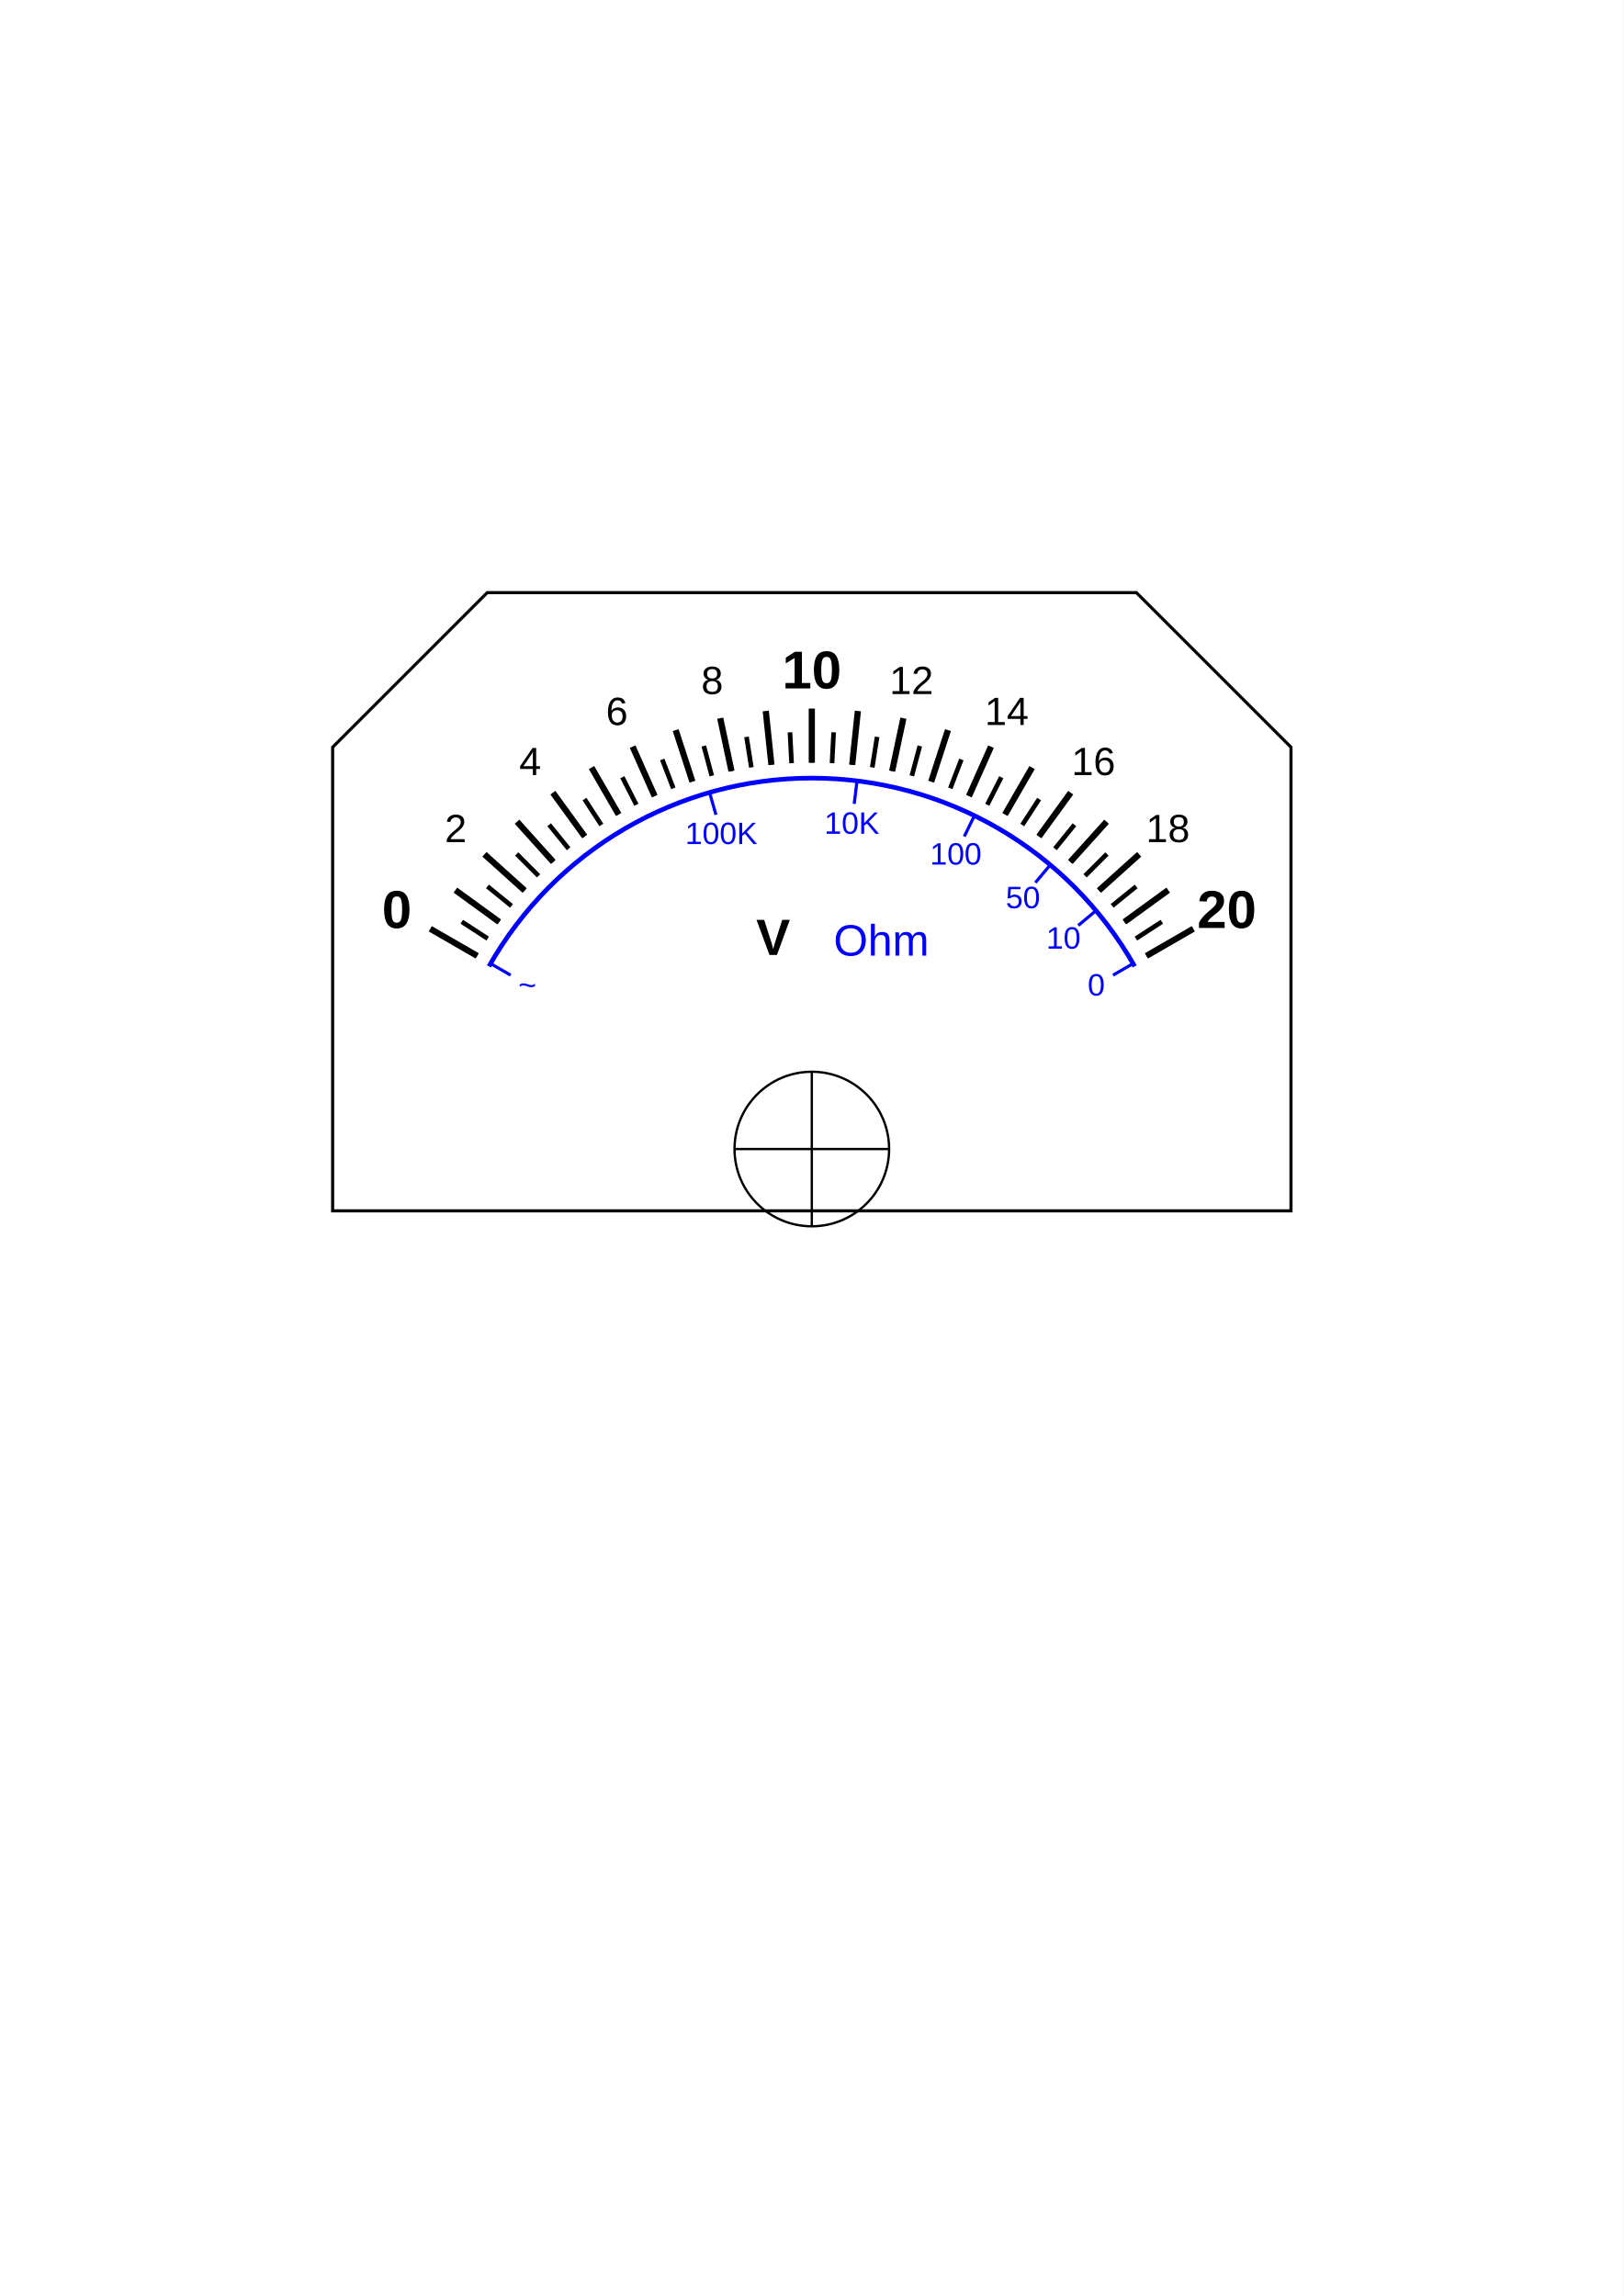
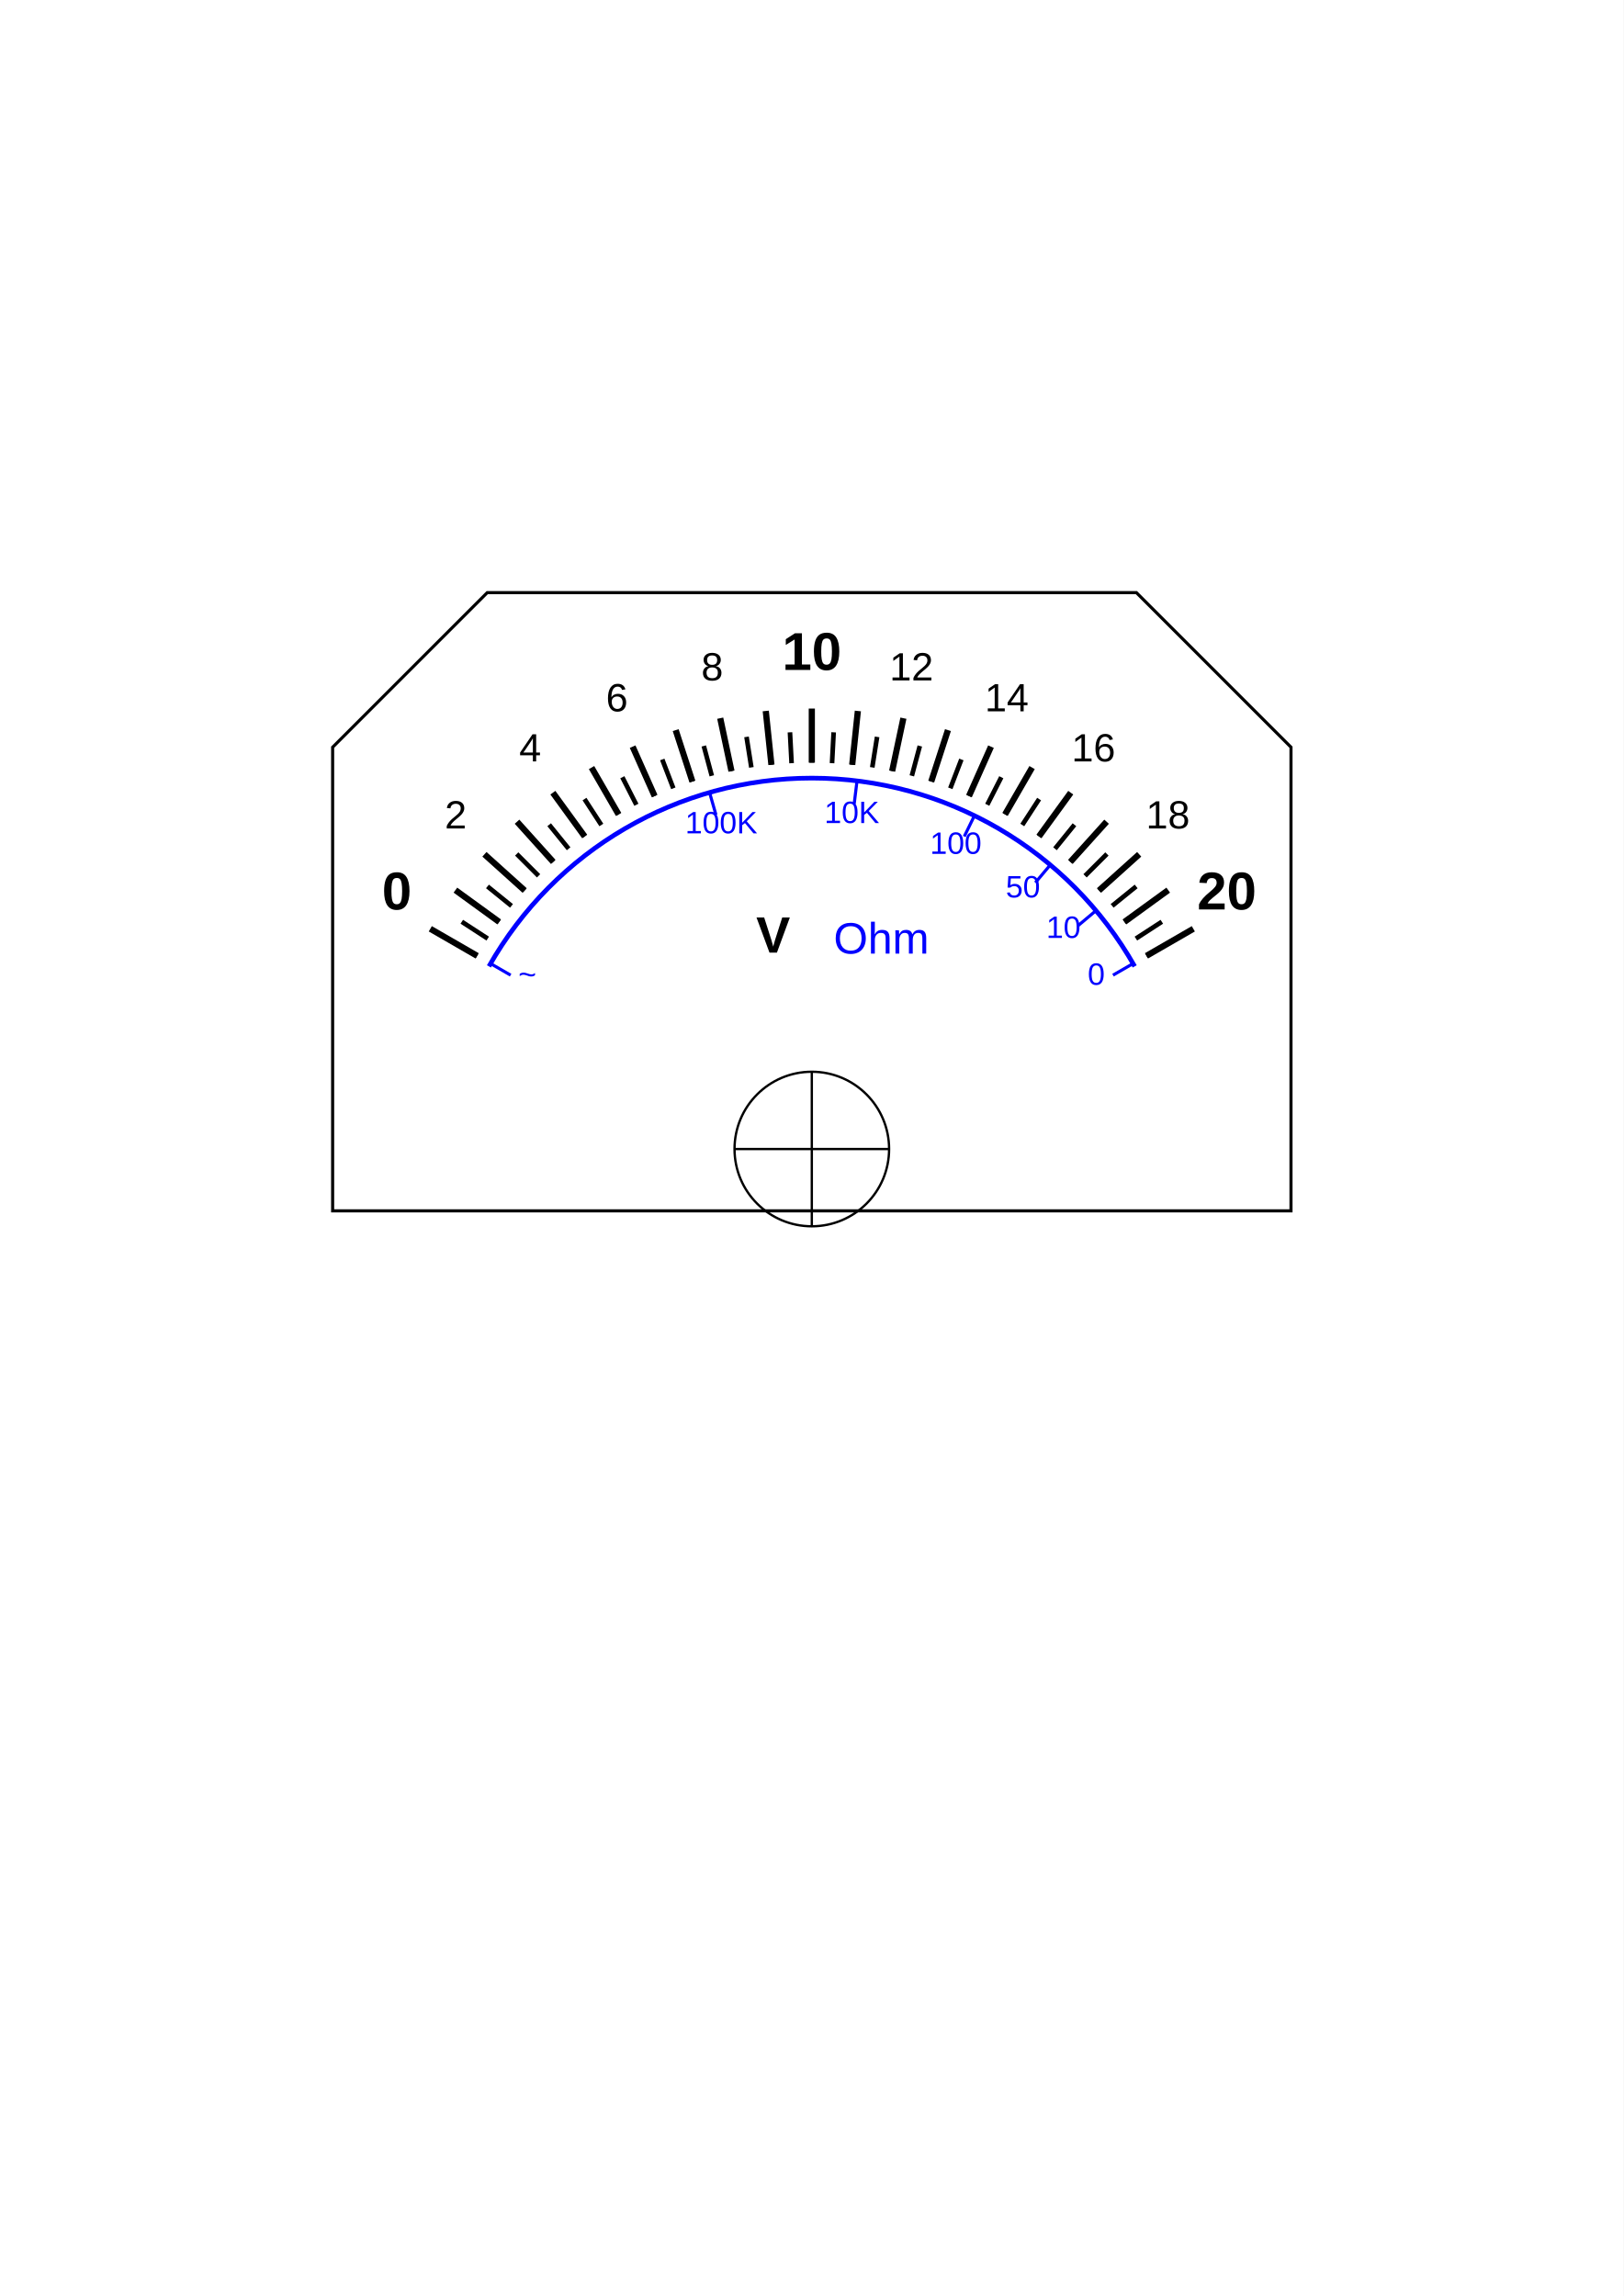
<svg xmlns="http://www.w3.org/2000/svg" width="794" height="1123" data-generator-name="Scale Master" data-generator-version="0.3.25" data-image-orientation="portrait" data-image-size="A4">
  <g id="scale_meta">
  </g>
  <rect fill="#ffffff" height="100%" width="100%" id="background" />
  <g transform="translate(397,562)" fill="none" id="scale_wrapper">
    <g data-length="26.4567" data-r="188.9764" data-angle="120" title="volt 1" stroke="#000000" stroke-width="3.024" class="div">
      <line data-keep-angle="" transform="rotate(-60) " y2="-215.433" x2="0" y1="-188.976" x1="0" />
      <line data-keep-angle="" transform="rotate(-54) " y2="-215.433" x2="0" y1="-188.976" x1="0" />
      <line data-keep-angle="" transform="rotate(-48) " y2="-215.433" x2="0" y1="-188.976" x1="0" />
      <line data-keep-angle="" transform="rotate(-42) " y2="-215.433" x2="0" y1="-188.976" x1="0" />
      <line data-keep-angle="" transform="rotate(-36) " y2="-215.433" x2="0" y1="-188.976" x1="0" />
      <line data-keep-angle="" transform="rotate(-30) " y2="-215.433" x2="0" y1="-188.976" x1="0" />
      <line data-keep-angle="" transform="rotate(-24) " y2="-215.433" x2="0" y1="-188.976" x1="0" />
      <line data-keep-angle="" transform="rotate(-18) " y2="-215.433" x2="0" y1="-188.976" x1="0" />
      <line data-keep-angle="" transform="rotate(-12) " y2="-215.433" x2="0" y1="-188.976" x1="0" />
      <line data-keep-angle="" transform="rotate(-6) " y2="-215.433" x2="0" y1="-188.976" x1="0" />
      <line data-keep-angle="" transform="rotate(0) " y2="-215.433" x2="0" y1="-188.976" x1="0" />
      <line data-keep-angle="" transform="rotate(6) " y2="-215.433" x2="0" y1="-188.976" x1="0" />
      <line data-keep-angle="" transform="rotate(12) " y2="-215.433" x2="0" y1="-188.976" x1="0" />
      <line data-keep-angle="" transform="rotate(18) " y2="-215.433" x2="0" y1="-188.976" x1="0" />
      <line data-keep-angle="" transform="rotate(24) " y2="-215.433" x2="0" y1="-188.976" x1="0" />
      <line data-keep-angle="" transform="rotate(30) " y2="-215.433" x2="0" y1="-188.976" x1="0" />
      <line data-keep-angle="" transform="rotate(36) " y2="-215.433" x2="0" y1="-188.976" x1="0" />
      <line data-keep-angle="" transform="rotate(42) " y2="-215.433" x2="0" y1="-188.976" x1="0" />
      <line data-keep-angle="" transform="rotate(48) " y2="-215.433" x2="0" y1="-188.976" x1="0" />
      <line data-keep-angle="" transform="rotate(54) " y2="-215.433" x2="0" y1="-188.976" x1="0" />
      <line data-keep-angle="" transform="rotate(60) " y2="-215.433" x2="0" y1="-188.976" x1="0" />
    </g>
    <g data-length="15.1181" data-r="188.9764" data-angle="120" title="volt 2" stroke="#000000" stroke-width="2.268" class="div">
      <line data-keep-angle="" transform="rotate(-60) " y2="-204.095" x2="0" y1="-188.976" x1="0" />
      <line data-keep-angle="" transform="rotate(-57) " y2="-204.095" x2="0" y1="-188.976" x1="0" />
      <line data-keep-angle="" transform="rotate(-54) " y2="-204.095" x2="0" y1="-188.976" x1="0" />
      <line data-keep-angle="" transform="rotate(-51) " y2="-204.095" x2="0" y1="-188.976" x1="0" />
      <line data-keep-angle="" transform="rotate(-48) " y2="-204.095" x2="0" y1="-188.976" x1="0" />
      <line data-keep-angle="" transform="rotate(-45) " y2="-204.095" x2="0" y1="-188.976" x1="0" />
      <line data-keep-angle="" transform="rotate(-42) " y2="-204.095" x2="0" y1="-188.976" x1="0" />
      <line data-keep-angle="" transform="rotate(-39) " y2="-204.095" x2="0" y1="-188.976" x1="0" />
      <line data-keep-angle="" transform="rotate(-36) " y2="-204.095" x2="0" y1="-188.976" x1="0" />
      <line data-keep-angle="" transform="rotate(-33) " y2="-204.095" x2="0" y1="-188.976" x1="0" />
      <line data-keep-angle="" transform="rotate(-30) " y2="-204.095" x2="0" y1="-188.976" x1="0" />
      <line data-keep-angle="" transform="rotate(-27) " y2="-204.095" x2="0" y1="-188.976" x1="0" />
      <line data-keep-angle="" transform="rotate(-24) " y2="-204.095" x2="0" y1="-188.976" x1="0" />
      <line data-keep-angle="" transform="rotate(-21) " y2="-204.095" x2="0" y1="-188.976" x1="0" />
      <line data-keep-angle="" transform="rotate(-18) " y2="-204.095" x2="0" y1="-188.976" x1="0" />
      <line data-keep-angle="" transform="rotate(-15) " y2="-204.095" x2="0" y1="-188.976" x1="0" />
      <line data-keep-angle="" transform="rotate(-12) " y2="-204.095" x2="0" y1="-188.976" x1="0" />
      <line data-keep-angle="" transform="rotate(-9) " y2="-204.095" x2="0" y1="-188.976" x1="0" />
      <line data-keep-angle="" transform="rotate(-6) " y2="-204.095" x2="0" y1="-188.976" x1="0" />
      <line data-keep-angle="" transform="rotate(-3) " y2="-204.095" x2="0" y1="-188.976" x1="0" />
      <line data-keep-angle="" transform="rotate(0) " y2="-204.095" x2="0" y1="-188.976" x1="0" />
      <line data-keep-angle="" transform="rotate(3) " y2="-204.095" x2="0" y1="-188.976" x1="0" />
      <line data-keep-angle="" transform="rotate(6) " y2="-204.095" x2="0" y1="-188.976" x1="0" />
      <line data-keep-angle="" transform="rotate(9) " y2="-204.095" x2="0" y1="-188.976" x1="0" />
      <line data-keep-angle="" transform="rotate(12) " y2="-204.095" x2="0" y1="-188.976" x1="0" />
      <line data-keep-angle="" transform="rotate(15) " y2="-204.095" x2="0" y1="-188.976" x1="0" />
      <line data-keep-angle="" transform="rotate(18) " y2="-204.095" x2="0" y1="-188.976" x1="0" />
      <line data-keep-angle="" transform="rotate(21) " y2="-204.095" x2="0" y1="-188.976" x1="0" />
      <line data-keep-angle="" transform="rotate(24) " y2="-204.095" x2="0" y1="-188.976" x1="0" />
      <line data-keep-angle="" transform="rotate(27) " y2="-204.095" x2="0" y1="-188.976" x1="0" />
      <line data-keep-angle="" transform="rotate(30) " y2="-204.095" x2="0" y1="-188.976" x1="0" />
      <line data-keep-angle="" transform="rotate(33) " y2="-204.095" x2="0" y1="-188.976" x1="0" />
      <line data-keep-angle="" transform="rotate(36) " y2="-204.095" x2="0" y1="-188.976" x1="0" />
      <line data-keep-angle="" transform="rotate(39) " y2="-204.095" x2="0" y1="-188.976" x1="0" />
      <line data-keep-angle="" transform="rotate(42) " y2="-204.095" x2="0" y1="-188.976" x1="0" />
      <line data-keep-angle="" transform="rotate(45) " y2="-204.095" x2="0" y1="-188.976" x1="0" />
      <line data-keep-angle="" transform="rotate(48) " y2="-204.095" x2="0" y1="-188.976" x1="0" />
      <line data-keep-angle="" transform="rotate(51) " y2="-204.095" x2="0" y1="-188.976" x1="0" />
      <line data-keep-angle="" transform="rotate(54) " y2="-204.095" x2="0" y1="-188.976" x1="0" />
      <line data-keep-angle="" transform="rotate(57) " y2="-204.095" x2="0" y1="-188.976" x1="0" />
      <line data-keep-angle="" transform="rotate(60) " y2="-204.095" x2="0" y1="-188.976" x1="0" />
    </g>
-     <g data-label-start="0" data-label-step="2" data-keep-angle="absolute" data-angle="120" data-r="234.3307" font-size="19.276" font-family="Arial" text-anchor="middle" dominant-baseline="central" fill="#000000" title="volt" class="label">
+     <g data-label-start="0" data-label-step="2" data-keep-angle="absolute" data-angle="120" data-r="234.3307" font-size="19.276" font-family="Arial" text-anchor="middle" fill="#000000" title="volt" class="label">
      <text font-size="26.079" font-weight="bold" data-keep-angle="absolute" transform="rotate(-60) rotate(60,0,-234.3307) " y="-234.331" x="0">0</text>
      <text data-keep-angle="absolute" transform="rotate(-48) rotate(48,0,-234.3307) " y="-234.331" x="0">2</text>
      <text data-keep-angle="absolute" transform="rotate(-36) rotate(36,0,-234.3307) " y="-234.331" x="0">4</text>
      <text data-keep-angle="absolute" transform="rotate(-24) rotate(24,0,-234.3307) " y="-234.331" x="0">6</text>
      <text data-keep-angle="absolute" transform="rotate(-12) rotate(12,0,-234.3307) " y="-234.331" x="0">8</text>
      <text font-size="26.079" font-weight="bold" data-keep-angle="absolute" transform="rotate(0) rotate(0,0,-234.3307) " y="-234.331" x="0">10</text>
      <text data-keep-angle="absolute" transform="rotate(12) rotate(-12,0,-234.3307) " y="-234.331" x="0">12</text>
      <text data-keep-angle="absolute" transform="rotate(24) rotate(-24,0,-234.3307) " y="-234.331" x="0">14</text>
      <text data-keep-angle="absolute" transform="rotate(36) rotate(-36,0,-234.3307) " y="-234.331" x="0">16</text>
      <text data-keep-angle="absolute" transform="rotate(48) rotate(-48,0,-234.3307) " y="-234.331" x="0">18</text>
      <text font-size="26.079" font-weight="bold" data-keep-angle="absolute" transform="rotate(60) rotate(-60,0,-234.3307) " y="-234.331" x="0">20</text>
    </g>
-     <text transform="translate(-18.8976,-1.5118) " font-weight="bold" font-size="24.945" font-family="Arial" fill="#000000" dominant-baseline="central" text-anchor="middle" y="-102.047" x="0" class="label">V</text>
+     <text transform="translate(-18.8976,-1.5118) " font-weight="bold" font-size="24.945" font-family="Arial" fill="#000000" dy="0.3em" text-anchor="middle" y="-102.047" x="0" class="label">V</text>
    <path data-top-cut="75.5906" transform="translate(0,30.2362) " data-height="302.3622" data-width="468.6614" title="New scale plate" d="M0 0 H -234.331 V -226.772 L -158.74 -302.362 H 158.74 L 234.331 -226.772 V 0 Z" stroke="#000000" stroke-width="1.512" class="plate plate-rectangular-top plate-top-cut" />
    <path data-r="181.4173" data-angle="121" title="New arc" d="M 157.898 -89.334 A 181.417 181.417 0 0 0 -157.898 -89.334" stroke="#0000ff" stroke-width="2.268" class="arc" />
    <g data-length="11.3386" data-r="170.0787" data-angle="120" title="ohm" stroke="#0000ff" stroke-width="1.512" class="div">
      <line data-keep-angle="" transform="rotate(-60) " y2="-181.417" x2="0" y1="-170.079" x1="0" />
      <line data-keep-angle="" transform="rotate(-16) " y2="-181.417" x2="0" y1="-170.079" x1="0" />
      <line data-keep-angle="" transform="rotate(7) " y2="-181.417" x2="0" y1="-170.079" x1="0" />
      <line data-keep-angle="" transform="rotate(26) " y2="-181.417" x2="0" y1="-170.079" x1="0" />
      <line data-keep-angle="" transform="rotate(40) " y2="-181.417" x2="0" y1="-170.079" x1="0" />
      <line data-keep-angle="" transform="rotate(50) " y2="-181.417" x2="0" y1="-170.079" x1="0" />
      <line data-keep-angle="" transform="rotate(60) " y2="-181.417" x2="0" y1="-170.079" x1="0" />
    </g>
-     <g data-label-start="0" data-label-step="1" data-keep-angle="absolute" data-angle="120" data-r="160.6299" font-size="15.118" font-family="Arial" text-anchor="middle" dominant-baseline="central" fill="#0000ff" title="ohm" class="label">
+     <g data-label-start="0" data-label-step="1" data-keep-angle="absolute" data-angle="120" data-r="160.6299" font-size="15.118" font-family="Arial" text-anchor="middle" fill="#0000ff" title="ohm" class="label">
      <text data-keep-angle="absolute" transform="rotate(-60 0,0) rotate(60 0,-160.6299) " y="-160.63" x="0">~</text>
      <text class="0" data-keep-angle="absolute" transform="rotate(-16 0,0) rotate(16 -0,-160.6299) " y="-160.63" x="0">100K</text>
      <text data-keep-angle="absolute" transform="rotate(7 0,0) rotate(-7 0,-160.6299) " y="-160.63" x="0">10K</text>
      <text data-keep-angle="absolute" transform="rotate(26 0,0) rotate(-26 0,-160.6299) " y="-160.63" x="0">100</text>
      <text data-keep-angle="absolute" transform="rotate(40 0,0) rotate(-40 0,-160.6299) " y="-160.63" x="0">50</text>
      <text data-keep-angle="absolute" transform="rotate(50 0,0) rotate(-50 0,-160.6299) " y="-160.63" x="0">10</text>
      <text data-keep-angle="absolute" transform="rotate(60 0,0) rotate(-60 0,-160.6299) " y="-160.63" x="0">0</text>
    </g>
-     <text class="label" x="0" y="0" text-anchor="middle" dominant-baseline="central" fill="#0000ff" stroke="none" font-family="Arial" font-size="21.543" transform="translate(34.0157,-102.0472) ">Ohm</text>
+     <text class="label" x="0" y="0" text-anchor="middle" dy="0.3em" fill="#0000ff" stroke="none" font-family="Arial" font-size="21.543" transform="translate(34.0157,-102.0472) ">Ohm</text>
    <path class="circlecnt" stroke-width="1.134" stroke="#000000" fill="none" d="M-37.795,0a37.795,37.795 0 1,0 75.591,0a37.795,37.795 0 1,0 -75.591,0M0 -37.795 V37.795 M-37.795 0 H37.795" title="center" data-cx="0" data-cy="0" data-r="37.7953" />
  </g>
</svg>
